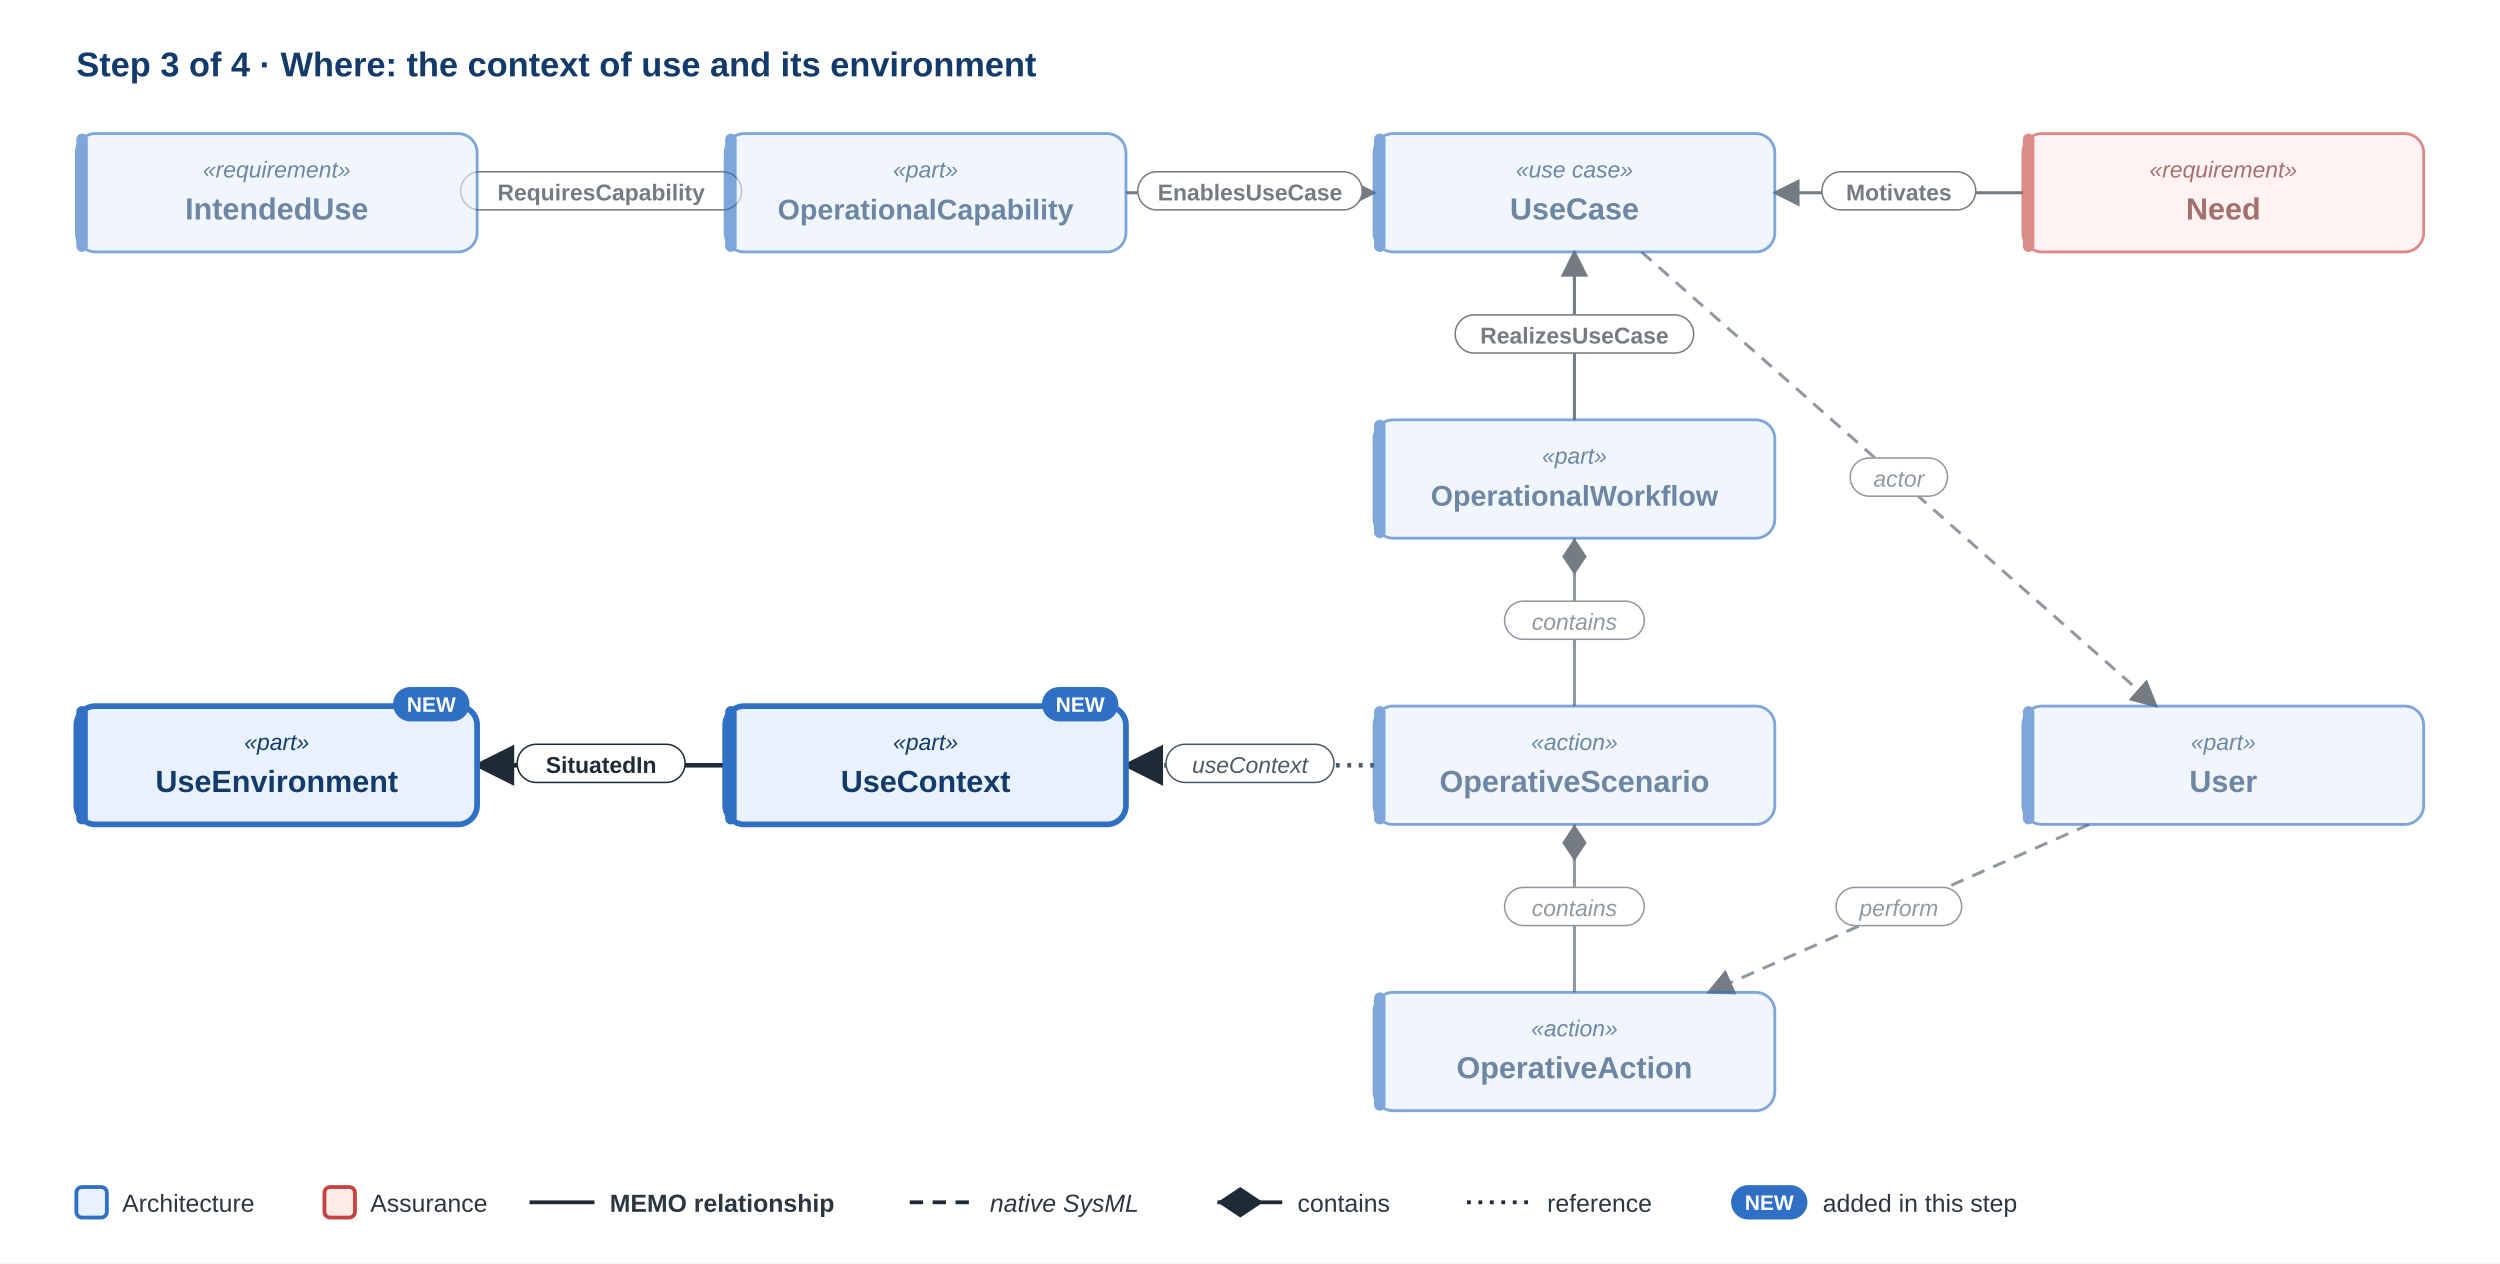
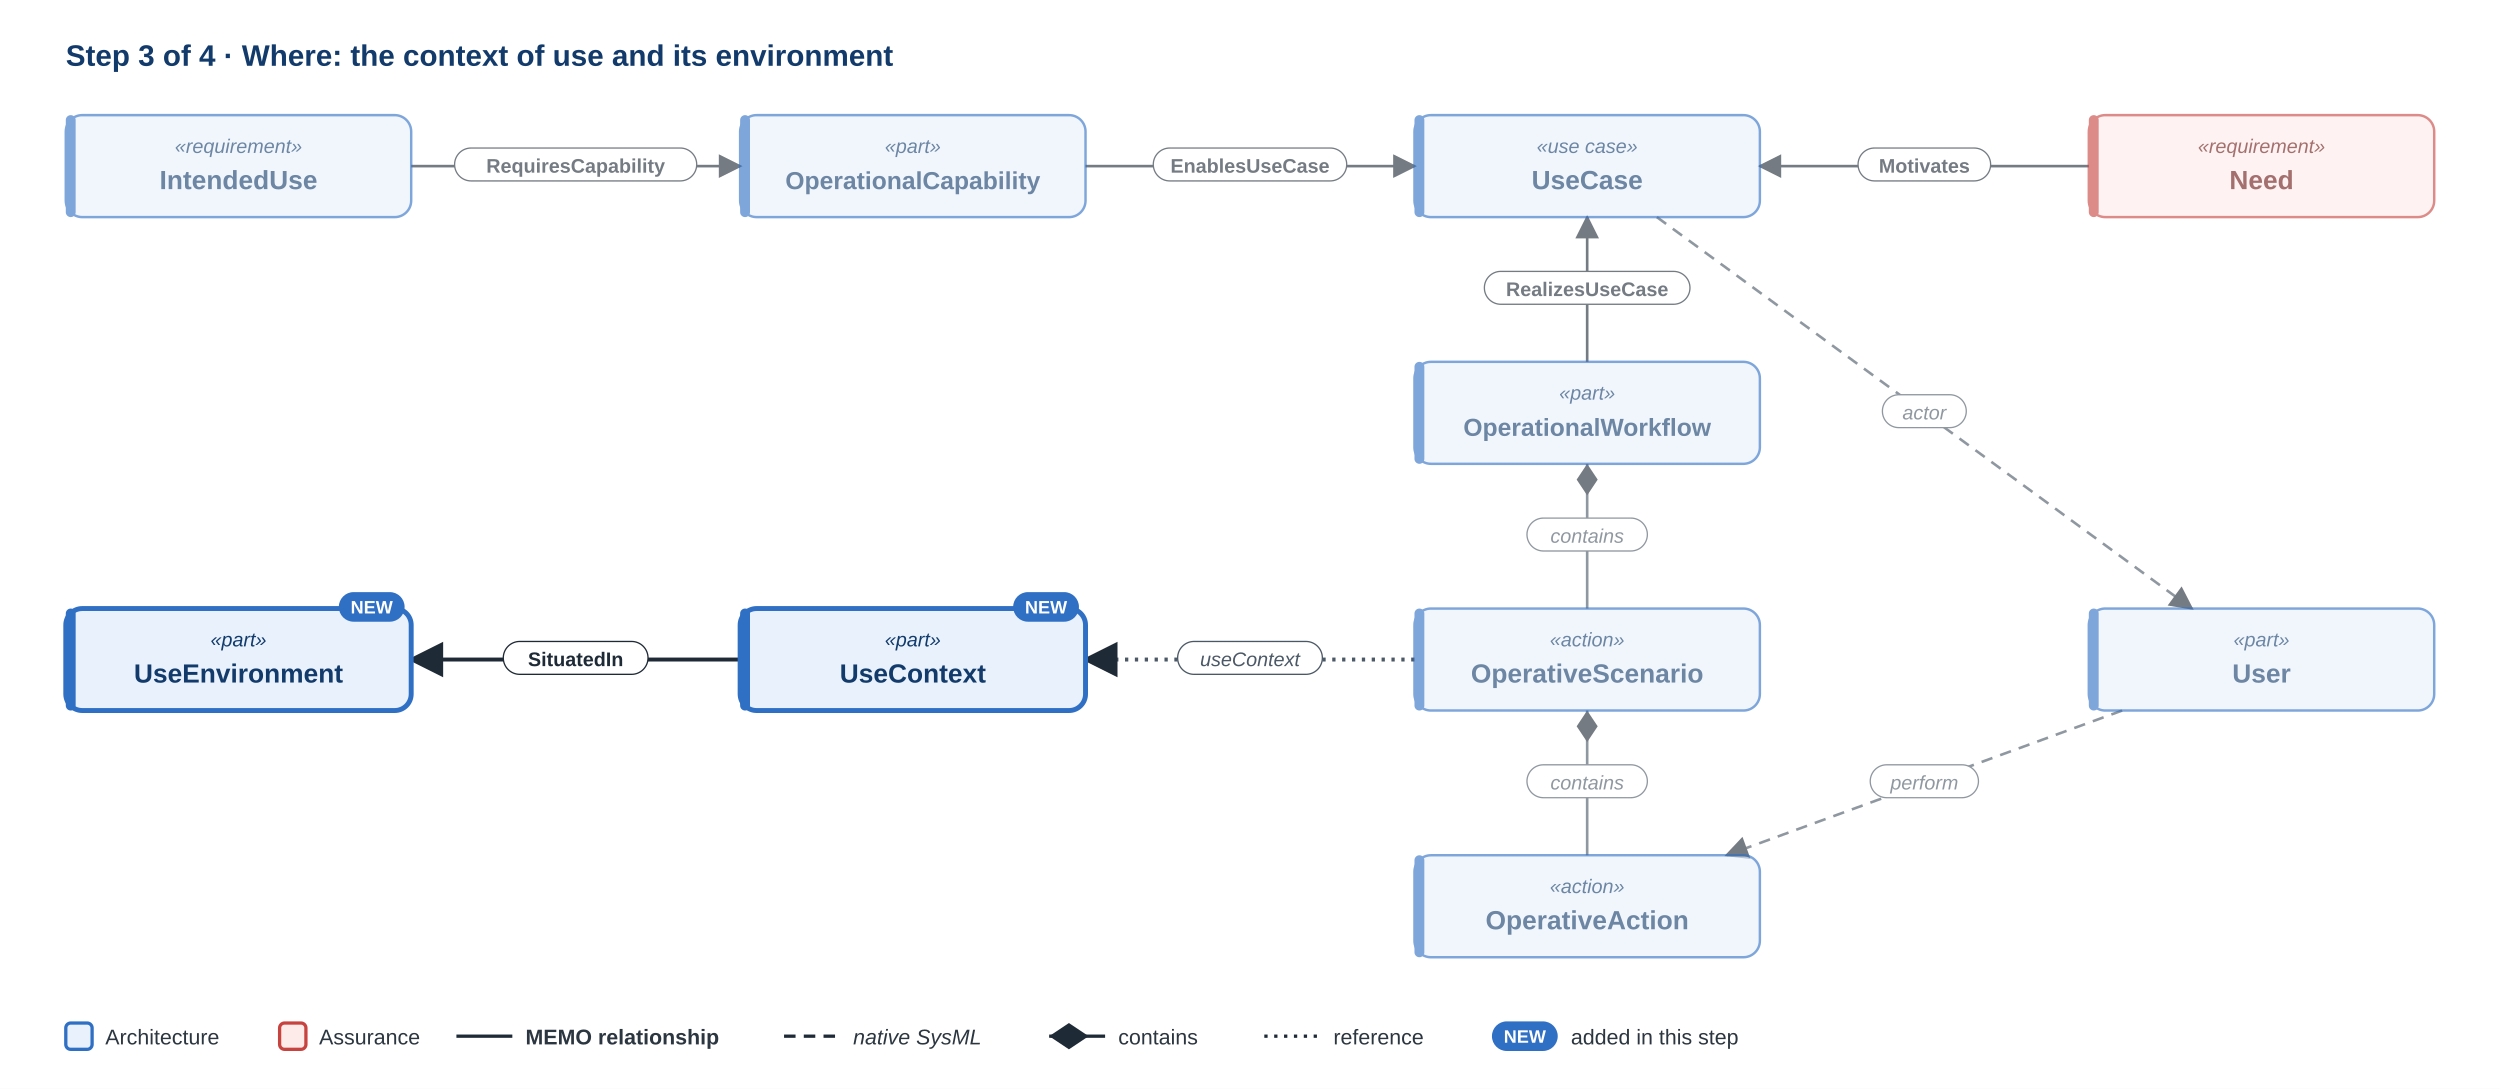
- <svg xmlns="http://www.w3.org/2000/svg" viewBox="0 0 1310 662" width="1310" height="662" font-family="Nunito, 'Segoe UI', Arial, sans-serif" role="img" aria-label="Operational layer, step 3: Where: the context of use and its environment">
+ <svg xmlns="http://www.w3.org/2000/svg" viewBox="0 0 1520 662" width="1520" height="662" font-family="Nunito, 'Segoe UI', Arial, sans-serif" role="img" aria-label="Operational layer, step 3: Where: the context of use and its environment">
  <defs>
    <marker id="arrow" viewBox="0 0 10 10" refX="9" refY="5" markerWidth="9" markerHeight="9" orient="auto-start-reverse">
      <path d="M0,0 L10,5 L0,10 z" fill="#1f2a37" />
    </marker>
    <marker id="diamond" viewBox="0 0 14 10" refX="13" refY="5" markerWidth="14" markerHeight="10" orient="auto-start-reverse">
      <path d="M1,5 L7,1 L13,5 L7,9 z" fill="#1f2a37" />
    </marker>
  </defs>
  <rect width="100%" height="100%" fill="#ffffff" />
  <text x="40" y="40" font-size="18" font-weight="800" fill="#123b6b">Step 3 of 4 · Where: the context of use and its environment</text>
  <g opacity="0.62">
-     <line x1="825" y1="220" x2="825" y2="132" stroke="#1f2a37" stroke-width="1.6" marker-end="url(#arrow)" />
-     <rect x="762.5" y="165" width="125" height="20" rx="10" fill="#ffffff" stroke="#1f2a37" stroke-width="0.8" />
-     <text x="825" y="180" text-anchor="middle" font-size="12" font-weight="700" fill="#1f2a37">RealizesUseCase</text>
+     <line x1="965" y1="220" x2="965" y2="132" stroke="#1f2a37" stroke-width="1.6" marker-end="url(#arrow)" />
+     <rect x="902.5" y="165" width="125" height="20" rx="10" fill="#ffffff" stroke="#1f2a37" stroke-width="0.8" />
+     <text x="965" y="180" text-anchor="middle" font-size="12" font-weight="700" fill="#1f2a37">RealizesUseCase</text>
  </g>
  <g opacity="0.62">
-     <line x1="825" y1="282" x2="825" y2="370" stroke="#4b5866" stroke-width="1.6" marker-start="url(#diamond)" />
-     <rect x="788.4" y="315" width="73.2" height="20" rx="10" fill="#ffffff" stroke="#4b5866" stroke-width="0.8" />
-     <text x="825" y="330" text-anchor="middle" font-size="12" font-style="italic" fill="#4b5866">contains</text>
+     <line x1="965" y1="282" x2="965" y2="370" stroke="#4b5866" stroke-width="1.6" marker-start="url(#diamond)" />
+     <rect x="928.4" y="315" width="73.2" height="20" rx="10" fill="#ffffff" stroke="#4b5866" stroke-width="0.8" />
+     <text x="965" y="330" text-anchor="middle" font-size="12" font-style="italic" fill="#4b5866">contains</text>
  </g>
  <g opacity="0.62">
-     <line x1="825" y1="432" x2="825" y2="520" stroke="#4b5866" stroke-width="1.6" marker-start="url(#diamond)" />
-     <rect x="788.4" y="465" width="73.2" height="20" rx="10" fill="#ffffff" stroke="#4b5866" stroke-width="0.8" />
-     <text x="825" y="480" text-anchor="middle" font-size="12" font-style="italic" fill="#4b5866">contains</text>
+     <line x1="965" y1="432" x2="965" y2="520" stroke="#4b5866" stroke-width="1.6" marker-start="url(#diamond)" />
+     <rect x="928.4" y="465" width="73.2" height="20" rx="10" fill="#ffffff" stroke="#4b5866" stroke-width="0.8" />
+     <text x="965" y="480" text-anchor="middle" font-size="12" font-style="italic" fill="#4b5866">contains</text>
  </g>
  <g opacity="0.62">
-     <line x1="860.133" y1="132" x2="1129.867" y2="370" stroke="#4b5866" stroke-width="1.6" stroke-dasharray="7 5" marker-end="url(#arrow)" />
-     <rect x="969.5" y="240" width="51" height="20" rx="10" fill="#ffffff" stroke="#4b5866" stroke-width="0.8" />
-     <text x="995" y="255" text-anchor="middle" font-size="12" font-style="italic" fill="#4b5866">actor</text>
+     <line x1="1007.367" y1="132" x2="1332.633" y2="370" stroke="#4b5866" stroke-width="1.6" stroke-dasharray="7 5" marker-end="url(#arrow)" />
+     <rect x="1144.5" y="240" width="51" height="20" rx="10" fill="#ffffff" stroke="#4b5866" stroke-width="0.8" />
+     <text x="1170" y="255" text-anchor="middle" font-size="12" font-style="italic" fill="#4b5866">actor</text>
  </g>
  <g opacity="0.62">
-     <line x1="1094.733" y1="432" x2="895.267" y2="520" stroke="#4b5866" stroke-width="1.6" stroke-dasharray="7 5" marker-end="url(#arrow)" />
-     <rect x="962.1" y="465" width="65.8" height="20" rx="10" fill="#ffffff" stroke="#4b5866" stroke-width="0.8" />
-     <text x="995" y="480" text-anchor="middle" font-size="12" font-style="italic" fill="#4b5866">perform</text>
+     <line x1="1290.267" y1="432" x2="1049.733" y2="520" stroke="#4b5866" stroke-width="1.6" stroke-dasharray="7 5" marker-end="url(#arrow)" />
+     <rect x="1137.1" y="465" width="65.8" height="20" rx="10" fill="#ffffff" stroke="#4b5866" stroke-width="0.8" />
+     <text x="1170" y="480" text-anchor="middle" font-size="12" font-style="italic" fill="#4b5866">perform</text>
  </g>
  <g opacity="0.62">
-     <line x1="1060" y1="101" x2="930" y2="101" stroke="#1f2a37" stroke-width="1.6" marker-end="url(#arrow)" />
-     <rect x="954.7" y="90" width="80.6" height="20" rx="10" fill="#ffffff" stroke="#1f2a37" stroke-width="0.8" />
-     <text x="995" y="105" text-anchor="middle" font-size="12" font-weight="700" fill="#1f2a37">Motivates</text>
+     <line x1="1270" y1="101" x2="1070" y2="101" stroke="#1f2a37" stroke-width="1.6" marker-end="url(#arrow)" />
+     <rect x="1129.7" y="90" width="80.6" height="20" rx="10" fill="#ffffff" stroke="#1f2a37" stroke-width="0.8" />
+     <text x="1170" y="105" text-anchor="middle" font-size="12" font-weight="700" fill="#1f2a37">Motivates</text>
  </g>
  <g opacity="0.62">
-     <line x1="250" y1="101" x2="380" y2="101" stroke="#1f2a37" stroke-width="1.6" marker-end="url(#arrow)" />
-     <rect x="241.4" y="90" width="147.2" height="20" rx="10" fill="#ffffff" stroke="#1f2a37" stroke-width="0.8" />
-     <text x="315" y="105" text-anchor="middle" font-size="12" font-weight="700" fill="#1f2a37">RequiresCapability</text>
+     <line x1="250" y1="101" x2="450" y2="101" stroke="#1f2a37" stroke-width="1.6" marker-end="url(#arrow)" />
+     <rect x="276.4" y="90" width="147.2" height="20" rx="10" fill="#ffffff" stroke="#1f2a37" stroke-width="0.8" />
+     <text x="350" y="105" text-anchor="middle" font-size="12" font-weight="700" fill="#1f2a37">RequiresCapability</text>
  </g>
  <g opacity="0.62">
-     <line x1="590" y1="101" x2="720" y2="101" stroke="#1f2a37" stroke-width="1.6" marker-end="url(#arrow)" />
-     <rect x="596.2" y="90" width="117.6" height="20" rx="10" fill="#ffffff" stroke="#1f2a37" stroke-width="0.8" />
-     <text x="655" y="105" text-anchor="middle" font-size="12" font-weight="700" fill="#1f2a37">EnablesUseCase</text>
+     <line x1="660" y1="101" x2="860" y2="101" stroke="#1f2a37" stroke-width="1.6" marker-end="url(#arrow)" />
+     <rect x="701.2" y="90" width="117.6" height="20" rx="10" fill="#ffffff" stroke="#1f2a37" stroke-width="0.8" />
+     <text x="760" y="105" text-anchor="middle" font-size="12" font-weight="700" fill="#1f2a37">EnablesUseCase</text>
  </g>
  <g opacity="1">
-     <line x1="720" y1="401" x2="590" y2="401" stroke="#4b5866" stroke-width="2.4" stroke-dasharray="2 4" marker-end="url(#arrow)" />
-     <rect x="611" y="390" width="88" height="20" rx="10" fill="#ffffff" stroke="#4b5866" stroke-width="0.8" />
-     <text x="655" y="405" text-anchor="middle" font-size="12" font-style="italic" fill="#4b5866">useContext</text>
+     <line x1="860" y1="401" x2="660" y2="401" stroke="#4b5866" stroke-width="2.4" stroke-dasharray="2 4" marker-end="url(#arrow)" />
+     <rect x="716" y="390" width="88" height="20" rx="10" fill="#ffffff" stroke="#4b5866" stroke-width="0.8" />
+     <text x="760" y="405" text-anchor="middle" font-size="12" font-style="italic" fill="#4b5866">useContext</text>
  </g>
  <g opacity="1">
-     <line x1="380" y1="401" x2="250" y2="401" stroke="#1f2a37" stroke-width="2.4" marker-end="url(#arrow)" />
-     <rect x="271" y="390" width="88" height="20" rx="10" fill="#ffffff" stroke="#1f2a37" stroke-width="0.8" />
-     <text x="315" y="405" text-anchor="middle" font-size="12" font-weight="700" fill="#1f2a37">SituatedIn</text>
+     <line x1="450" y1="401" x2="250" y2="401" stroke="#1f2a37" stroke-width="2.4" marker-end="url(#arrow)" />
+     <rect x="306" y="390" width="88" height="20" rx="10" fill="#ffffff" stroke="#1f2a37" stroke-width="0.8" />
+     <text x="350" y="405" text-anchor="middle" font-size="12" font-weight="700" fill="#1f2a37">SituatedIn</text>
  </g>
  <g opacity="0.62">
-     <rect x="720" y="70" width="210" height="62" rx="10" fill="#e8f1fc" stroke="#2f6fc4" stroke-width="1.5" />
-     <rect x="720" y="70" width="6" height="62" rx="3" fill="#2f6fc4" />
-     <text x="825" y="93" text-anchor="middle" font-size="12" fill="#123b6b" font-style="italic">«use case»</text>
-     <text x="825" y="115" text-anchor="middle" font-size="16" font-weight="700" fill="#123b6b">UseCase</text>
+     <rect x="860" y="70" width="210" height="62" rx="10" fill="#e8f1fc" stroke="#2f6fc4" stroke-width="1.5" />
+     <rect x="860" y="70" width="6" height="62" rx="3" fill="#2f6fc4" />
+     <text x="965" y="93" text-anchor="middle" font-size="12" fill="#123b6b" font-style="italic">«use case»</text>
+     <text x="965" y="115" text-anchor="middle" font-size="16" font-weight="700" fill="#123b6b">UseCase</text>
  </g>
  <g opacity="0.62">
-     <rect x="720" y="220" width="210" height="62" rx="10" fill="#e8f1fc" stroke="#2f6fc4" stroke-width="1.5" />
-     <rect x="720" y="220" width="6" height="62" rx="3" fill="#2f6fc4" />
-     <text x="825" y="243" text-anchor="middle" font-size="12" fill="#123b6b" font-style="italic">«part»</text>
-     <text x="825" y="265" text-anchor="middle" font-size="15" font-weight="700" fill="#123b6b">OperationalWorkflow</text>
+     <rect x="860" y="220" width="210" height="62" rx="10" fill="#e8f1fc" stroke="#2f6fc4" stroke-width="1.5" />
+     <rect x="860" y="220" width="6" height="62" rx="3" fill="#2f6fc4" />
+     <text x="965" y="243" text-anchor="middle" font-size="12" fill="#123b6b" font-style="italic">«part»</text>
+     <text x="965" y="265" text-anchor="middle" font-size="15" font-weight="700" fill="#123b6b">OperationalWorkflow</text>
  </g>
  <g opacity="0.62">
-     <rect x="720" y="370" width="210" height="62" rx="10" fill="#e8f1fc" stroke="#2f6fc4" stroke-width="1.5" />
-     <rect x="720" y="370" width="6" height="62" rx="3" fill="#2f6fc4" />
-     <text x="825" y="393" text-anchor="middle" font-size="12" fill="#123b6b" font-style="italic">«action»</text>
-     <text x="825" y="415" text-anchor="middle" font-size="16" font-weight="700" fill="#123b6b">OperativeScenario</text>
+     <rect x="860" y="370" width="210" height="62" rx="10" fill="#e8f1fc" stroke="#2f6fc4" stroke-width="1.5" />
+     <rect x="860" y="370" width="6" height="62" rx="3" fill="#2f6fc4" />
+     <text x="965" y="393" text-anchor="middle" font-size="12" fill="#123b6b" font-style="italic">«action»</text>
+     <text x="965" y="415" text-anchor="middle" font-size="16" font-weight="700" fill="#123b6b">OperativeScenario</text>
  </g>
  <g opacity="0.62">
-     <rect x="720" y="520" width="210" height="62" rx="10" fill="#e8f1fc" stroke="#2f6fc4" stroke-width="1.5" />
-     <rect x="720" y="520" width="6" height="62" rx="3" fill="#2f6fc4" />
-     <text x="825" y="543" text-anchor="middle" font-size="12" fill="#123b6b" font-style="italic">«action»</text>
-     <text x="825" y="565" text-anchor="middle" font-size="16" font-weight="700" fill="#123b6b">OperativeAction</text>
+     <rect x="860" y="520" width="210" height="62" rx="10" fill="#e8f1fc" stroke="#2f6fc4" stroke-width="1.5" />
+     <rect x="860" y="520" width="6" height="62" rx="3" fill="#2f6fc4" />
+     <text x="965" y="543" text-anchor="middle" font-size="12" fill="#123b6b" font-style="italic">«action»</text>
+     <text x="965" y="565" text-anchor="middle" font-size="16" font-weight="700" fill="#123b6b">OperativeAction</text>
  </g>
  <g opacity="0.62">
-     <rect x="1060" y="370" width="210" height="62" rx="10" fill="#e8f1fc" stroke="#2f6fc4" stroke-width="1.5" />
-     <rect x="1060" y="370" width="6" height="62" rx="3" fill="#2f6fc4" />
-     <text x="1165" y="393" text-anchor="middle" font-size="12" fill="#123b6b" font-style="italic">«part»</text>
-     <text x="1165" y="415" text-anchor="middle" font-size="16" font-weight="700" fill="#123b6b">User</text>
+     <rect x="1270" y="370" width="210" height="62" rx="10" fill="#e8f1fc" stroke="#2f6fc4" stroke-width="1.5" />
+     <rect x="1270" y="370" width="6" height="62" rx="3" fill="#2f6fc4" />
+     <text x="1375" y="393" text-anchor="middle" font-size="12" fill="#123b6b" font-style="italic">«part»</text>
+     <text x="1375" y="415" text-anchor="middle" font-size="16" font-weight="700" fill="#123b6b">User</text>
  </g>
  <g opacity="0.62">
-     <rect x="1060" y="70" width="210" height="62" rx="10" fill="#fdebea" stroke="#c7433f" stroke-width="1.5" />
-     <rect x="1060" y="70" width="6" height="62" rx="3" fill="#c7433f" />
-     <text x="1165" y="93" text-anchor="middle" font-size="12" fill="#6b1916" font-style="italic">«requirement»</text>
-     <text x="1165" y="115" text-anchor="middle" font-size="16" font-weight="700" fill="#6b1916">Need</text>
+     <rect x="1270" y="70" width="210" height="62" rx="10" fill="#fdebea" stroke="#c7433f" stroke-width="1.5" />
+     <rect x="1270" y="70" width="6" height="62" rx="3" fill="#c7433f" />
+     <text x="1375" y="93" text-anchor="middle" font-size="12" fill="#6b1916" font-style="italic">«requirement»</text>
+     <text x="1375" y="115" text-anchor="middle" font-size="16" font-weight="700" fill="#6b1916">Need</text>
  </g>
  <g opacity="0.62">
    <rect x="40" y="70" width="210" height="62" rx="10" fill="#e8f1fc" stroke="#2f6fc4" stroke-width="1.5" />
    <rect x="40" y="70" width="6" height="62" rx="3" fill="#2f6fc4" />
    <text x="145" y="93" text-anchor="middle" font-size="12" fill="#123b6b" font-style="italic">«requirement»</text>
    <text x="145" y="115" text-anchor="middle" font-size="16" font-weight="700" fill="#123b6b">IntendedUse</text>
  </g>
  <g opacity="0.62">
-     <rect x="380" y="70" width="210" height="62" rx="10" fill="#e8f1fc" stroke="#2f6fc4" stroke-width="1.5" />
-     <rect x="380" y="70" width="6" height="62" rx="3" fill="#2f6fc4" />
-     <text x="485" y="93" text-anchor="middle" font-size="12" fill="#123b6b" font-style="italic">«part»</text>
-     <text x="485" y="115" text-anchor="middle" font-size="15" font-weight="700" fill="#123b6b">OperationalCapability</text>
+     <rect x="450" y="70" width="210" height="62" rx="10" fill="#e8f1fc" stroke="#2f6fc4" stroke-width="1.5" />
+     <rect x="450" y="70" width="6" height="62" rx="3" fill="#2f6fc4" />
+     <text x="555" y="93" text-anchor="middle" font-size="12" fill="#123b6b" font-style="italic">«part»</text>
+     <text x="555" y="115" text-anchor="middle" font-size="15" font-weight="700" fill="#123b6b">OperationalCapability</text>
  </g>
  <g opacity="1">
-     <rect x="380" y="370" width="210" height="62" rx="10" fill="#e8f1fc" stroke="#2f6fc4" stroke-width="3" />
-     <rect x="380" y="370" width="6" height="62" rx="3" fill="#2f6fc4" />
-     <text x="485" y="393" text-anchor="middle" font-size="12" fill="#123b6b" font-style="italic">«part»</text>
-     <text x="485" y="415" text-anchor="middle" font-size="16" font-weight="700" fill="#123b6b">UseContext</text>
-     <rect x="546" y="360" width="40" height="18" rx="9" fill="#2f6fc4" />
-     <text x="566" y="373" text-anchor="middle" font-size="11" font-weight="700" fill="#ffffff">NEW</text>
+     <rect x="450" y="370" width="210" height="62" rx="10" fill="#e8f1fc" stroke="#2f6fc4" stroke-width="3" />
+     <rect x="450" y="370" width="6" height="62" rx="3" fill="#2f6fc4" />
+     <text x="555" y="393" text-anchor="middle" font-size="12" fill="#123b6b" font-style="italic">«part»</text>
+     <text x="555" y="415" text-anchor="middle" font-size="16" font-weight="700" fill="#123b6b">UseContext</text>
+     <rect x="616" y="360" width="40" height="18" rx="9" fill="#2f6fc4" />
+     <text x="636" y="373" text-anchor="middle" font-size="11" font-weight="700" fill="#ffffff">NEW</text>
  </g>
  <g opacity="1">
    <rect x="40" y="370" width="210" height="62" rx="10" fill="#e8f1fc" stroke="#2f6fc4" stroke-width="3" />
    <rect x="40" y="370" width="6" height="62" rx="3" fill="#2f6fc4" />
    <text x="145" y="393" text-anchor="middle" font-size="12" fill="#123b6b" font-style="italic">«part»</text>
    <text x="145" y="415" text-anchor="middle" font-size="16" font-weight="700" fill="#123b6b">UseEnvironment</text>
    <rect x="206" y="360" width="40" height="18" rx="9" fill="#2f6fc4" />
    <text x="226" y="373" text-anchor="middle" font-size="11" font-weight="700" fill="#ffffff">NEW</text>
  </g>
  <rect x="40" y="622" width="16" height="16" rx="3" fill="#e8f1fc" stroke="#2f6fc4" stroke-width="2" />
  <text x="64" y="635" font-size="13" fill="#2c3640">Architecture</text>
  <rect x="170" y="622" width="16" height="16" rx="3" fill="#fdebea" stroke="#c7433f" stroke-width="2" />
  <text x="194" y="635" font-size="13" fill="#2c3640">Assurance</text>
  <line x1="277.5" y1="630" x2="311.5" y2="630" stroke="#1f2a37" stroke-width="2" />
  <text x="319.5" y="635" font-size="13" fill="#2c3640">
    <tspan font-weight="700">MEMO relationship</tspan>
  </text>
  <line x1="476.7" y1="630" x2="510.7" y2="630" stroke="#1f2a37" stroke-width="2" stroke-dasharray="7 5" />
  <text x="518.7" y="635" font-size="13" fill="#2c3640">
    <tspan font-style="italic">native SysML</tspan>
  </text>
  <line x1="637.9" y1="630" x2="671.9" y2="630" stroke="#1f2a37" stroke-width="2" marker-start="url(#diamond)" />
  <text x="679.9" y="635" font-size="13" fill="#2c3640">contains</text>
  <line x1="768.7" y1="630" x2="802.7" y2="630" stroke="#1f2a37" stroke-width="2" stroke-dasharray="2 4" />
  <text x="810.7" y="635" font-size="13" fill="#2c3640">reference</text>
  <rect x="907.1" y="621" width="40" height="18" rx="9" fill="#2f6fc4" />
  <text x="927.1" y="634" text-anchor="middle" font-size="11" font-weight="700" fill="#ffffff">NEW</text>
  <text x="955.1" y="635" font-size="13" fill="#2c3640">added in this step</text>
</svg>
